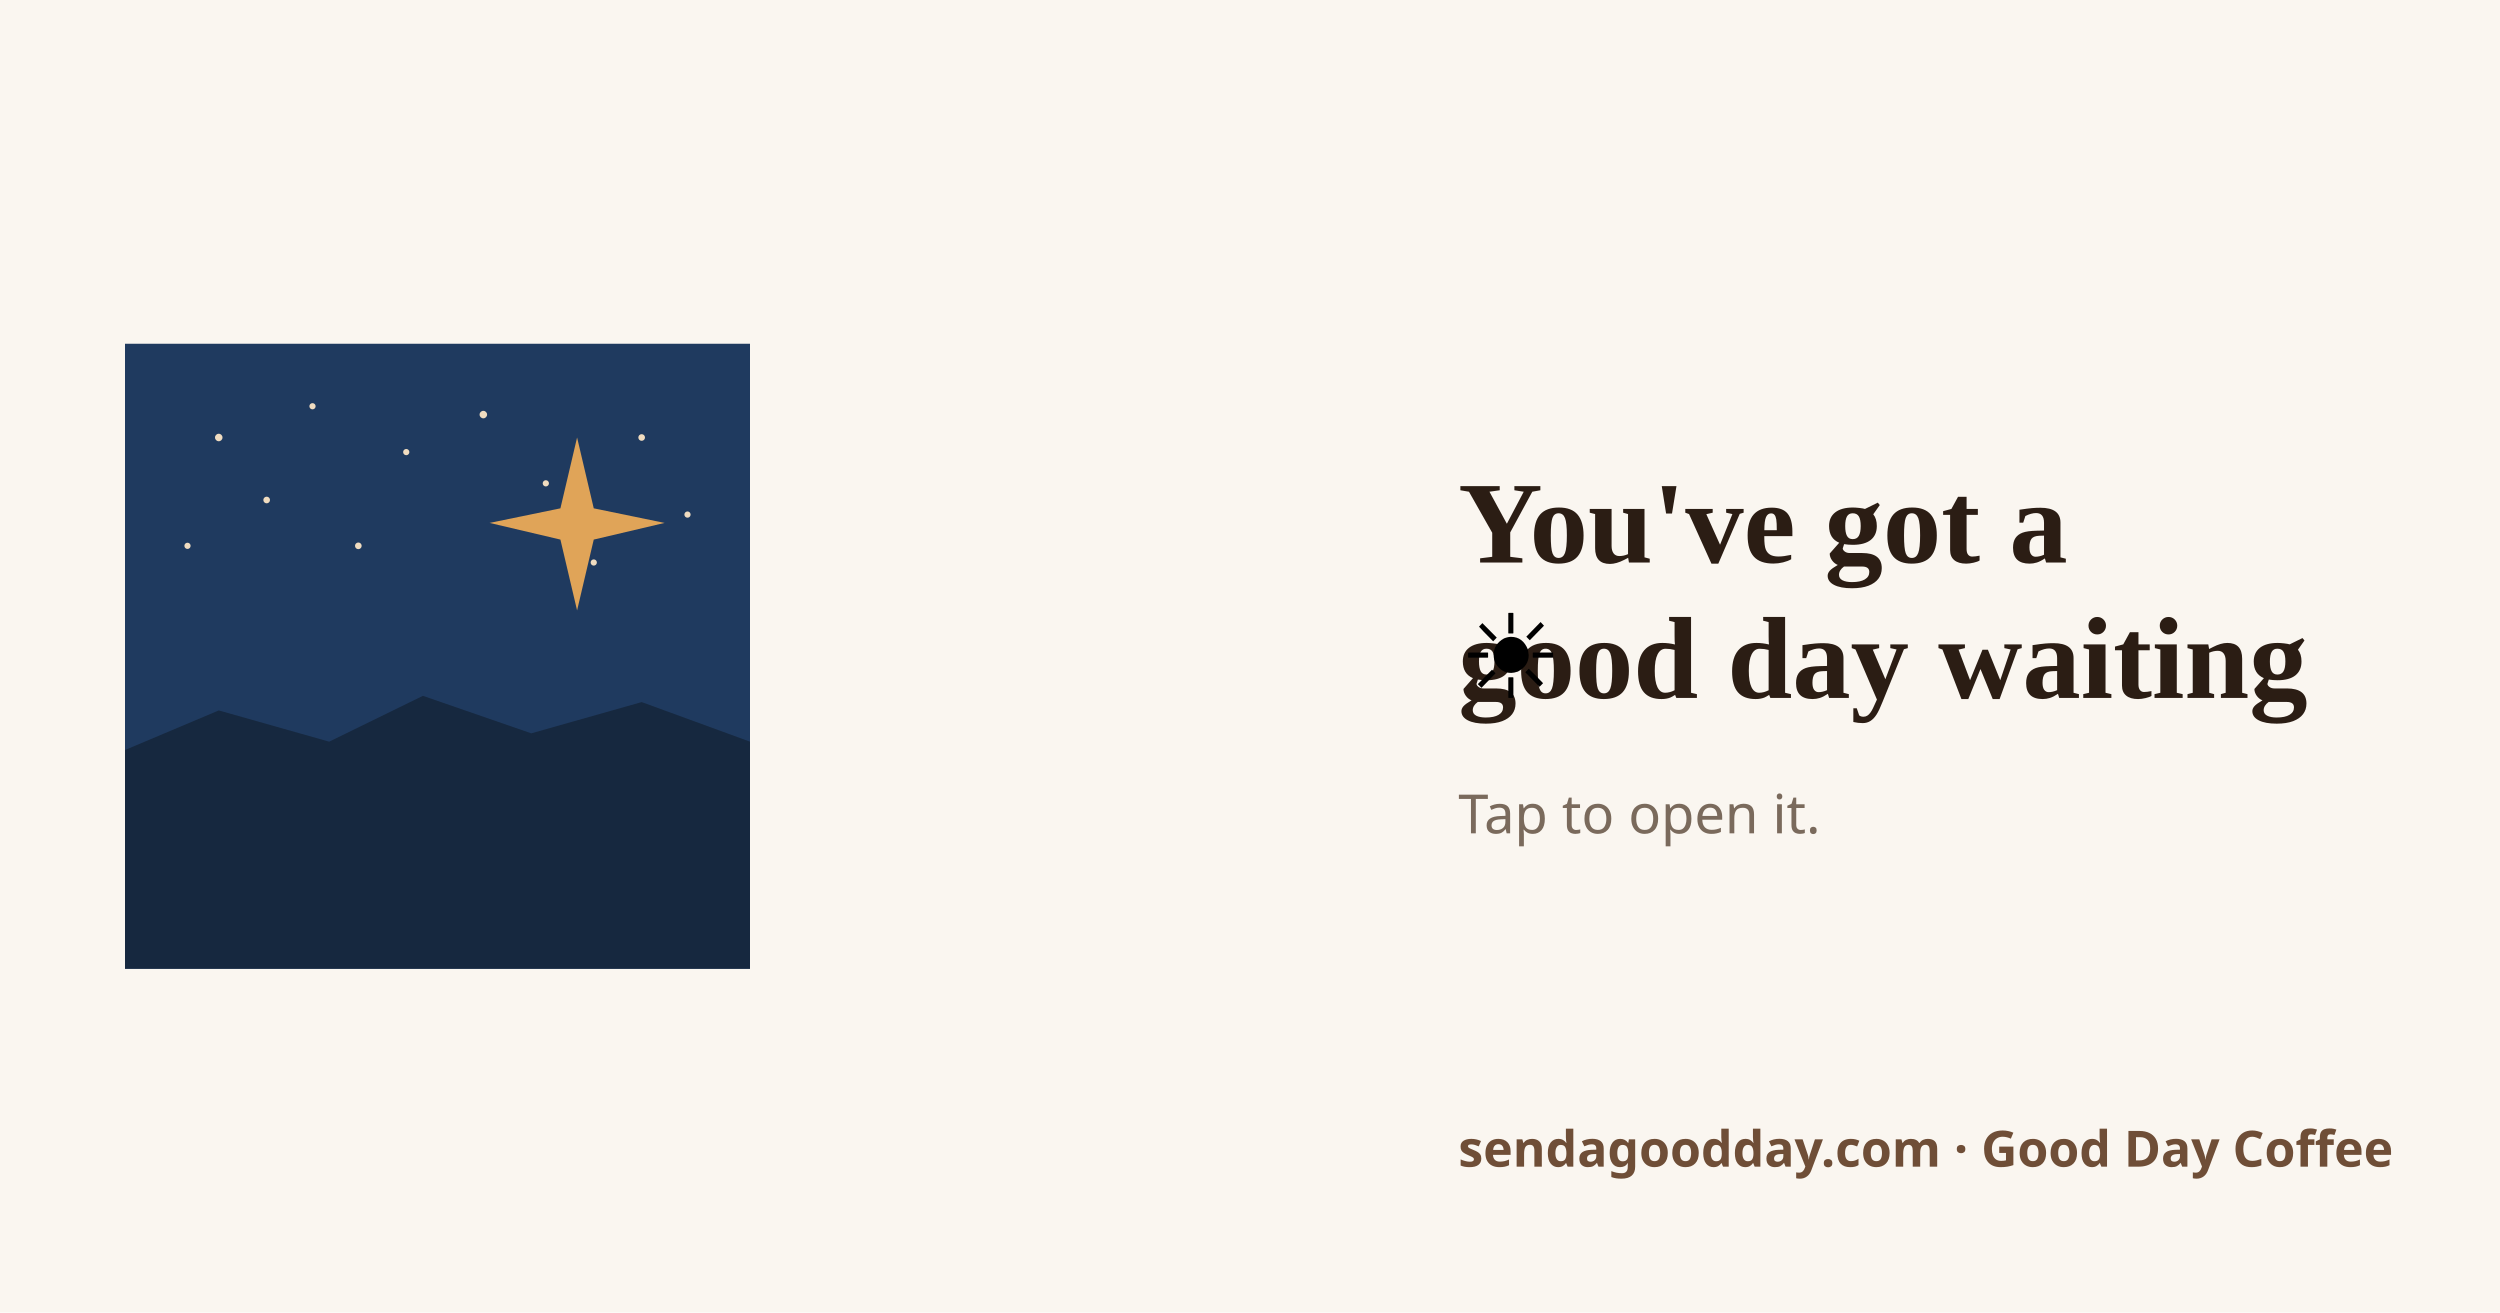
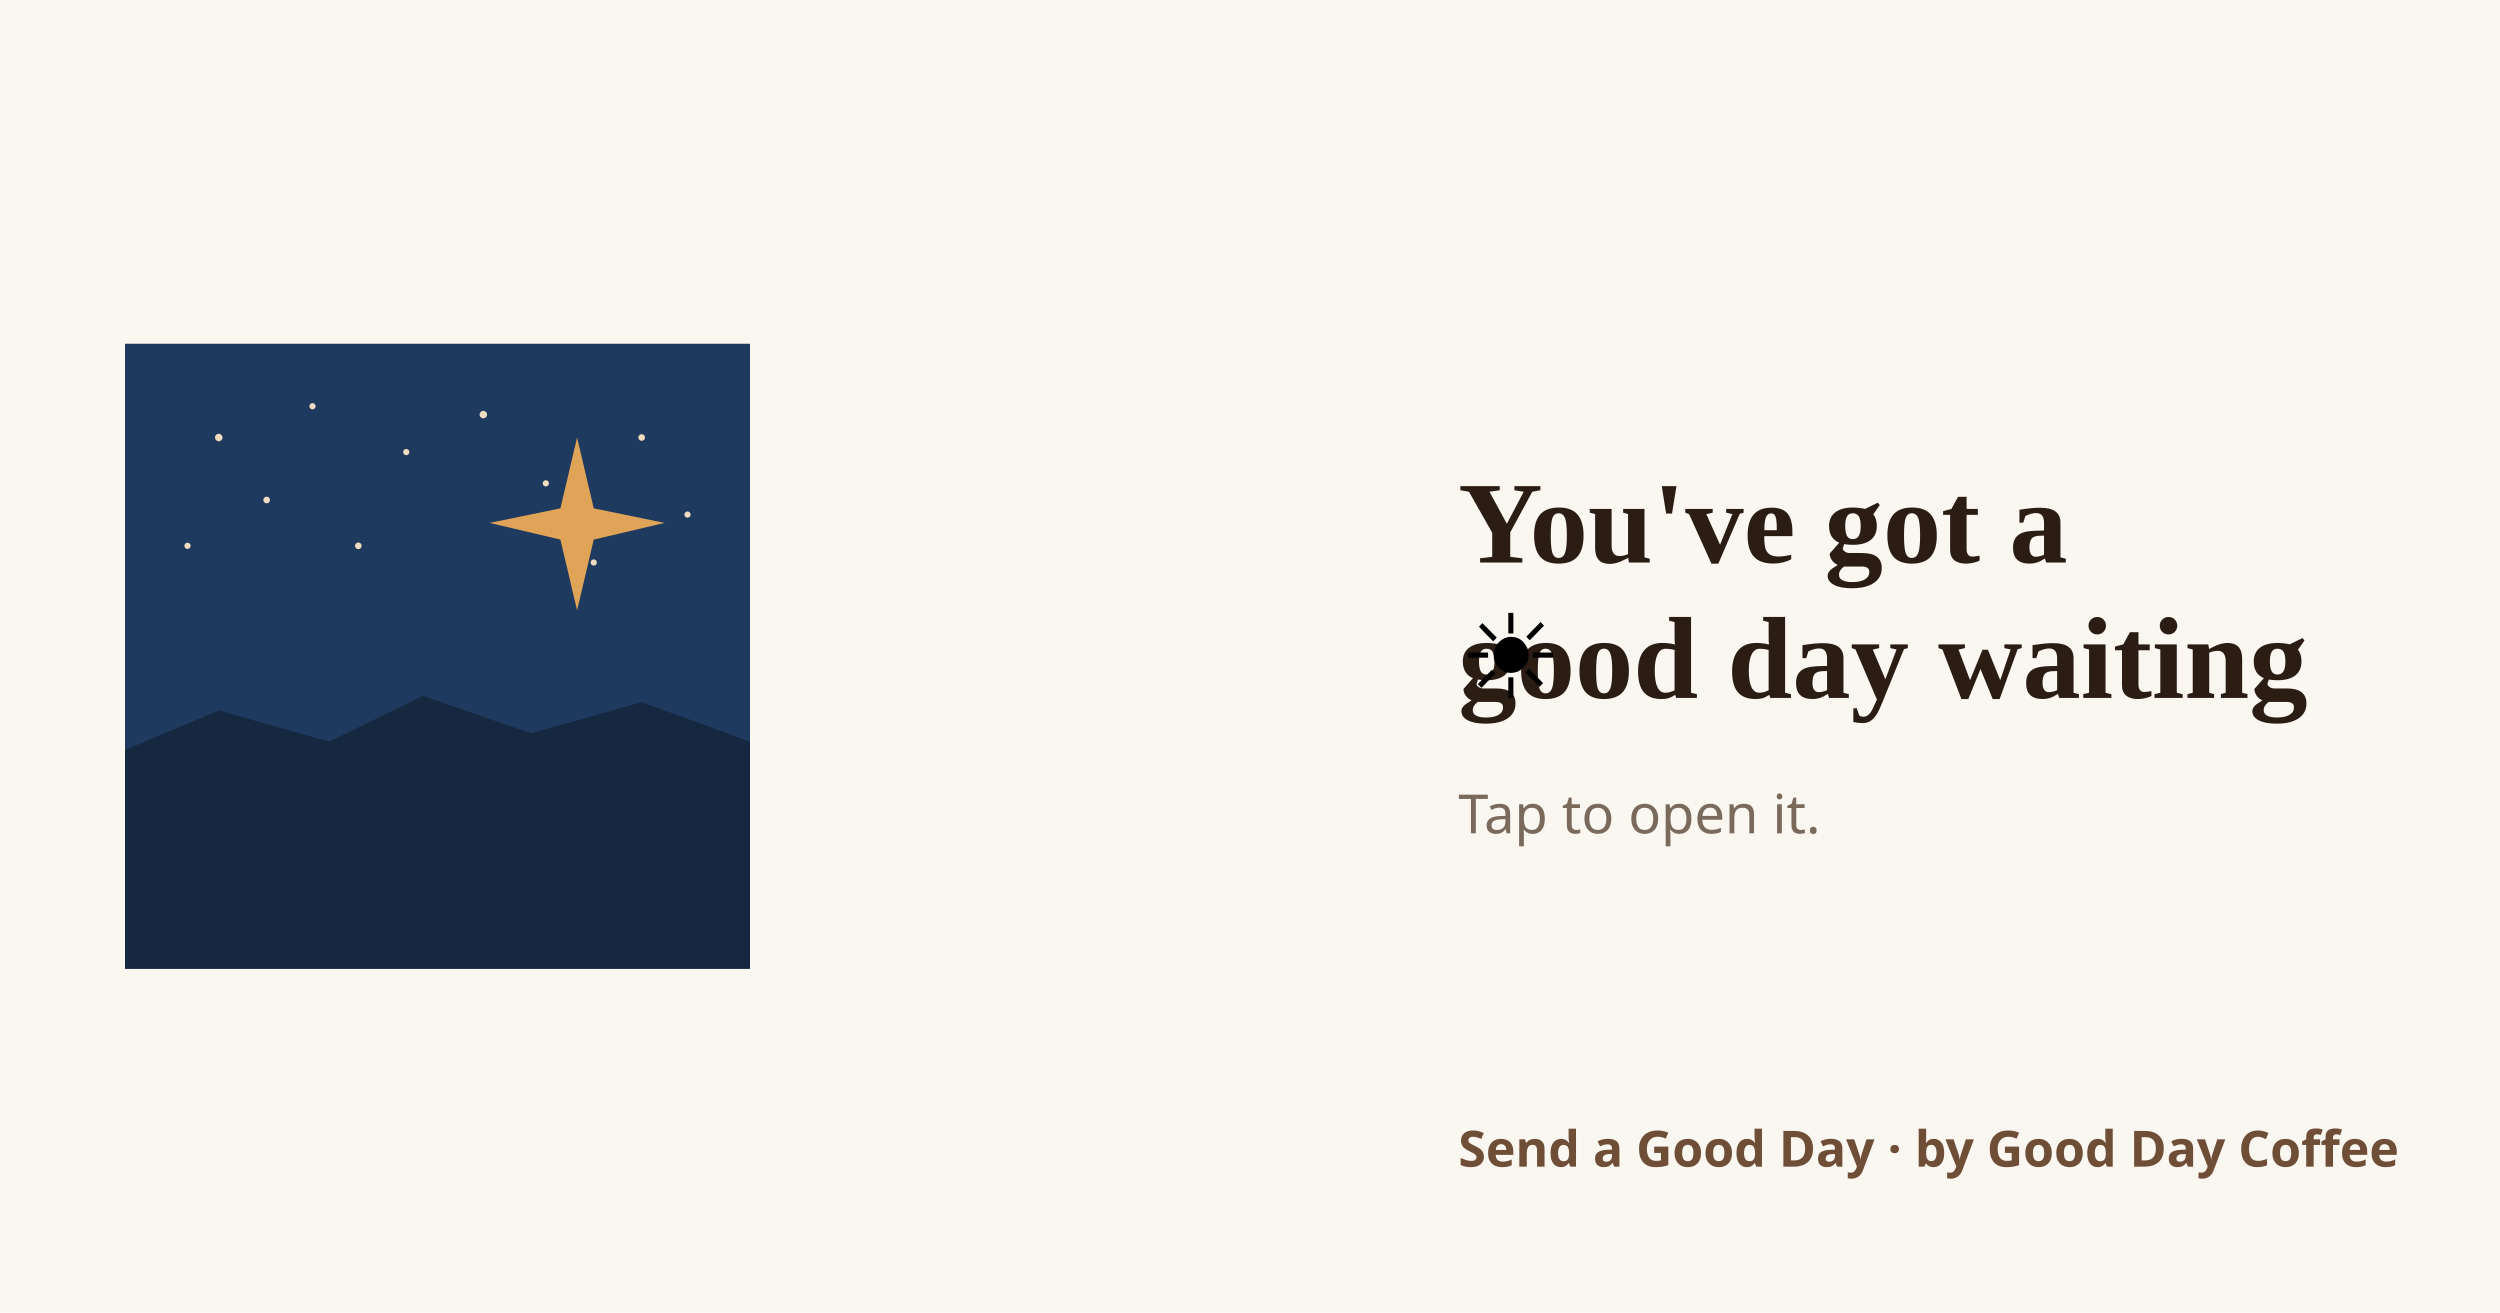
<svg xmlns="http://www.w3.org/2000/svg" viewBox="0 0 1200 630">
  <rect width="1200" height="630" fill="#faf6f0" />
  <g transform="translate(60,165)">
    <rect width="300" height="300" fill="#1f3a5f" />
    <path d="M0,195 L45,176 L98,191 L143,169 L195,187 L248,172 L300,191 L300,300 L0,300 Z" fill="#16283f" />
    <g fill="#f0dcc0">
      <circle cx="45" cy="45" r="1.8" />
      <circle cx="90" cy="30" r="1.5" />
      <circle cx="68" cy="75" r="1.6" />
      <circle cx="135" cy="52" r="1.5" />
      <circle cx="172" cy="34" r="1.8" />
      <circle cx="202" cy="67" r="1.5" />
      <circle cx="248" cy="45" r="1.6" />
      <circle cx="270" cy="82" r="1.5" />
      <circle cx="30" cy="97" r="1.5" />
      <circle cx="112" cy="97" r="1.6" />
      <circle cx="225" cy="105" r="1.5" />
    </g>
    <path d="M217,45 L225,79 L259,86 L225,94 L217,128 L209,94 L175,86 L209,79 Z" fill="#e0a458" />
  </g>
  <text x="700" y="270" font-family="Georgia, 'Times New Roman', serif" font-weight="600" font-size="56" fill="#2b1d14">You've got a</text>
  <text x="700" y="335" font-family="Georgia, 'Times New Roman', serif" font-weight="600" font-size="56" fill="#2b1d14">good day waiting</text>
  <text x="700" y="335" font-family="Georgia, serif" font-size="56">☀</text>
  <text x="700" y="400" font-family="system-ui, sans-serif" font-size="26" fill="#7a6a5c">Tap to open it.</text>
-   <text x="700" y="560" font-family="system-ui, sans-serif" font-weight="600" font-size="24" fill="#6f4e37">sendagoodday.com  ·  Good Day Coffee</text>
+   <text x="700" y="560" font-family="system-ui, sans-serif" font-weight="600" font-size="24" fill="#6f4e37">Send a Good Day  ·  by Good Day Coffee</text>
</svg>
